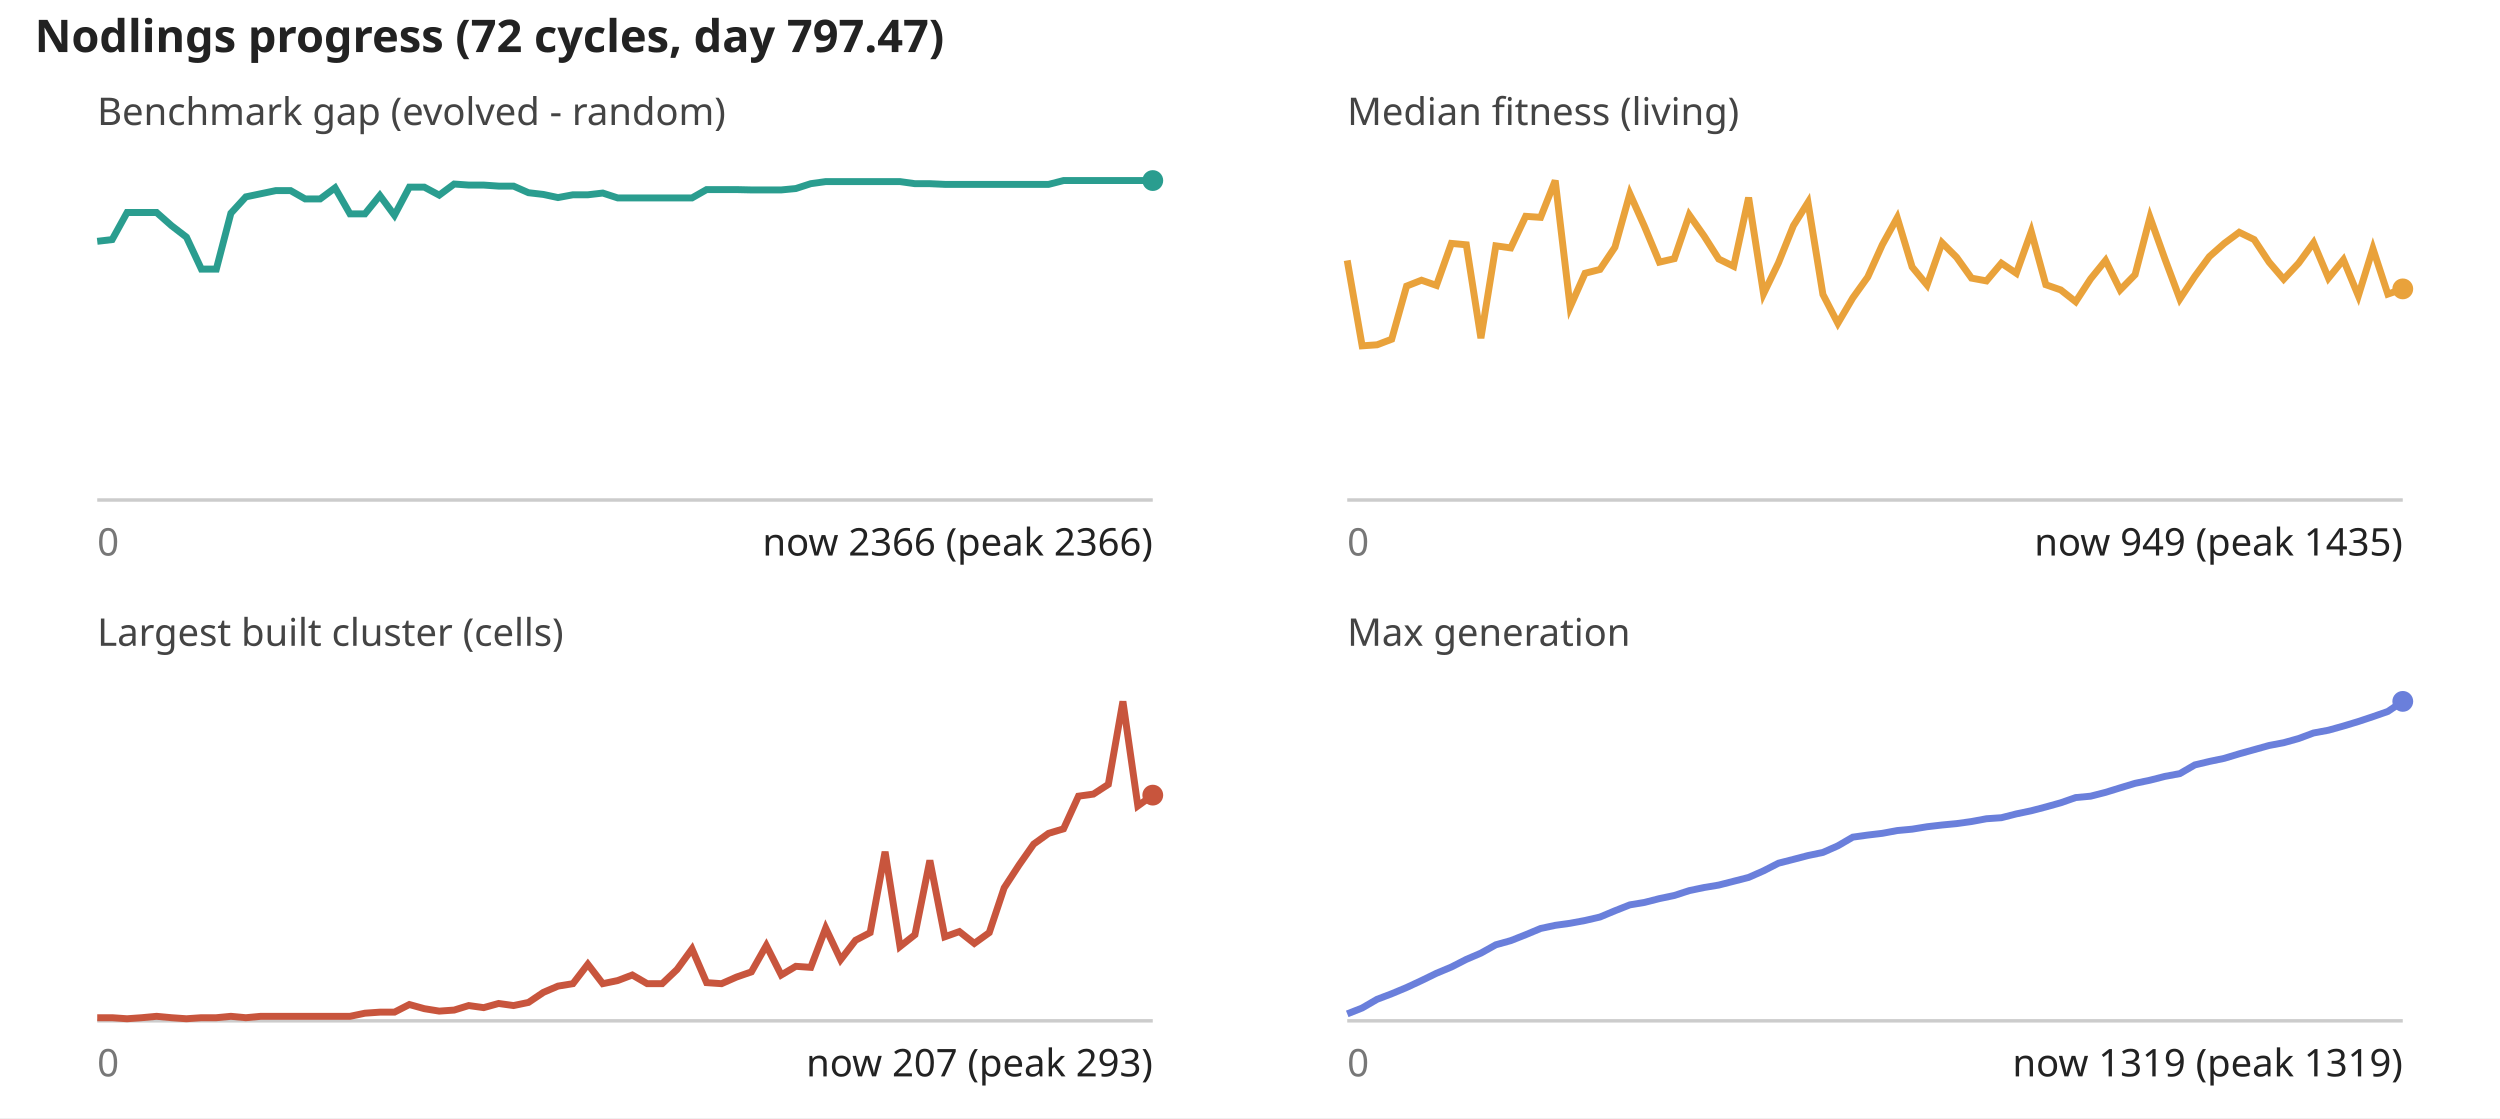
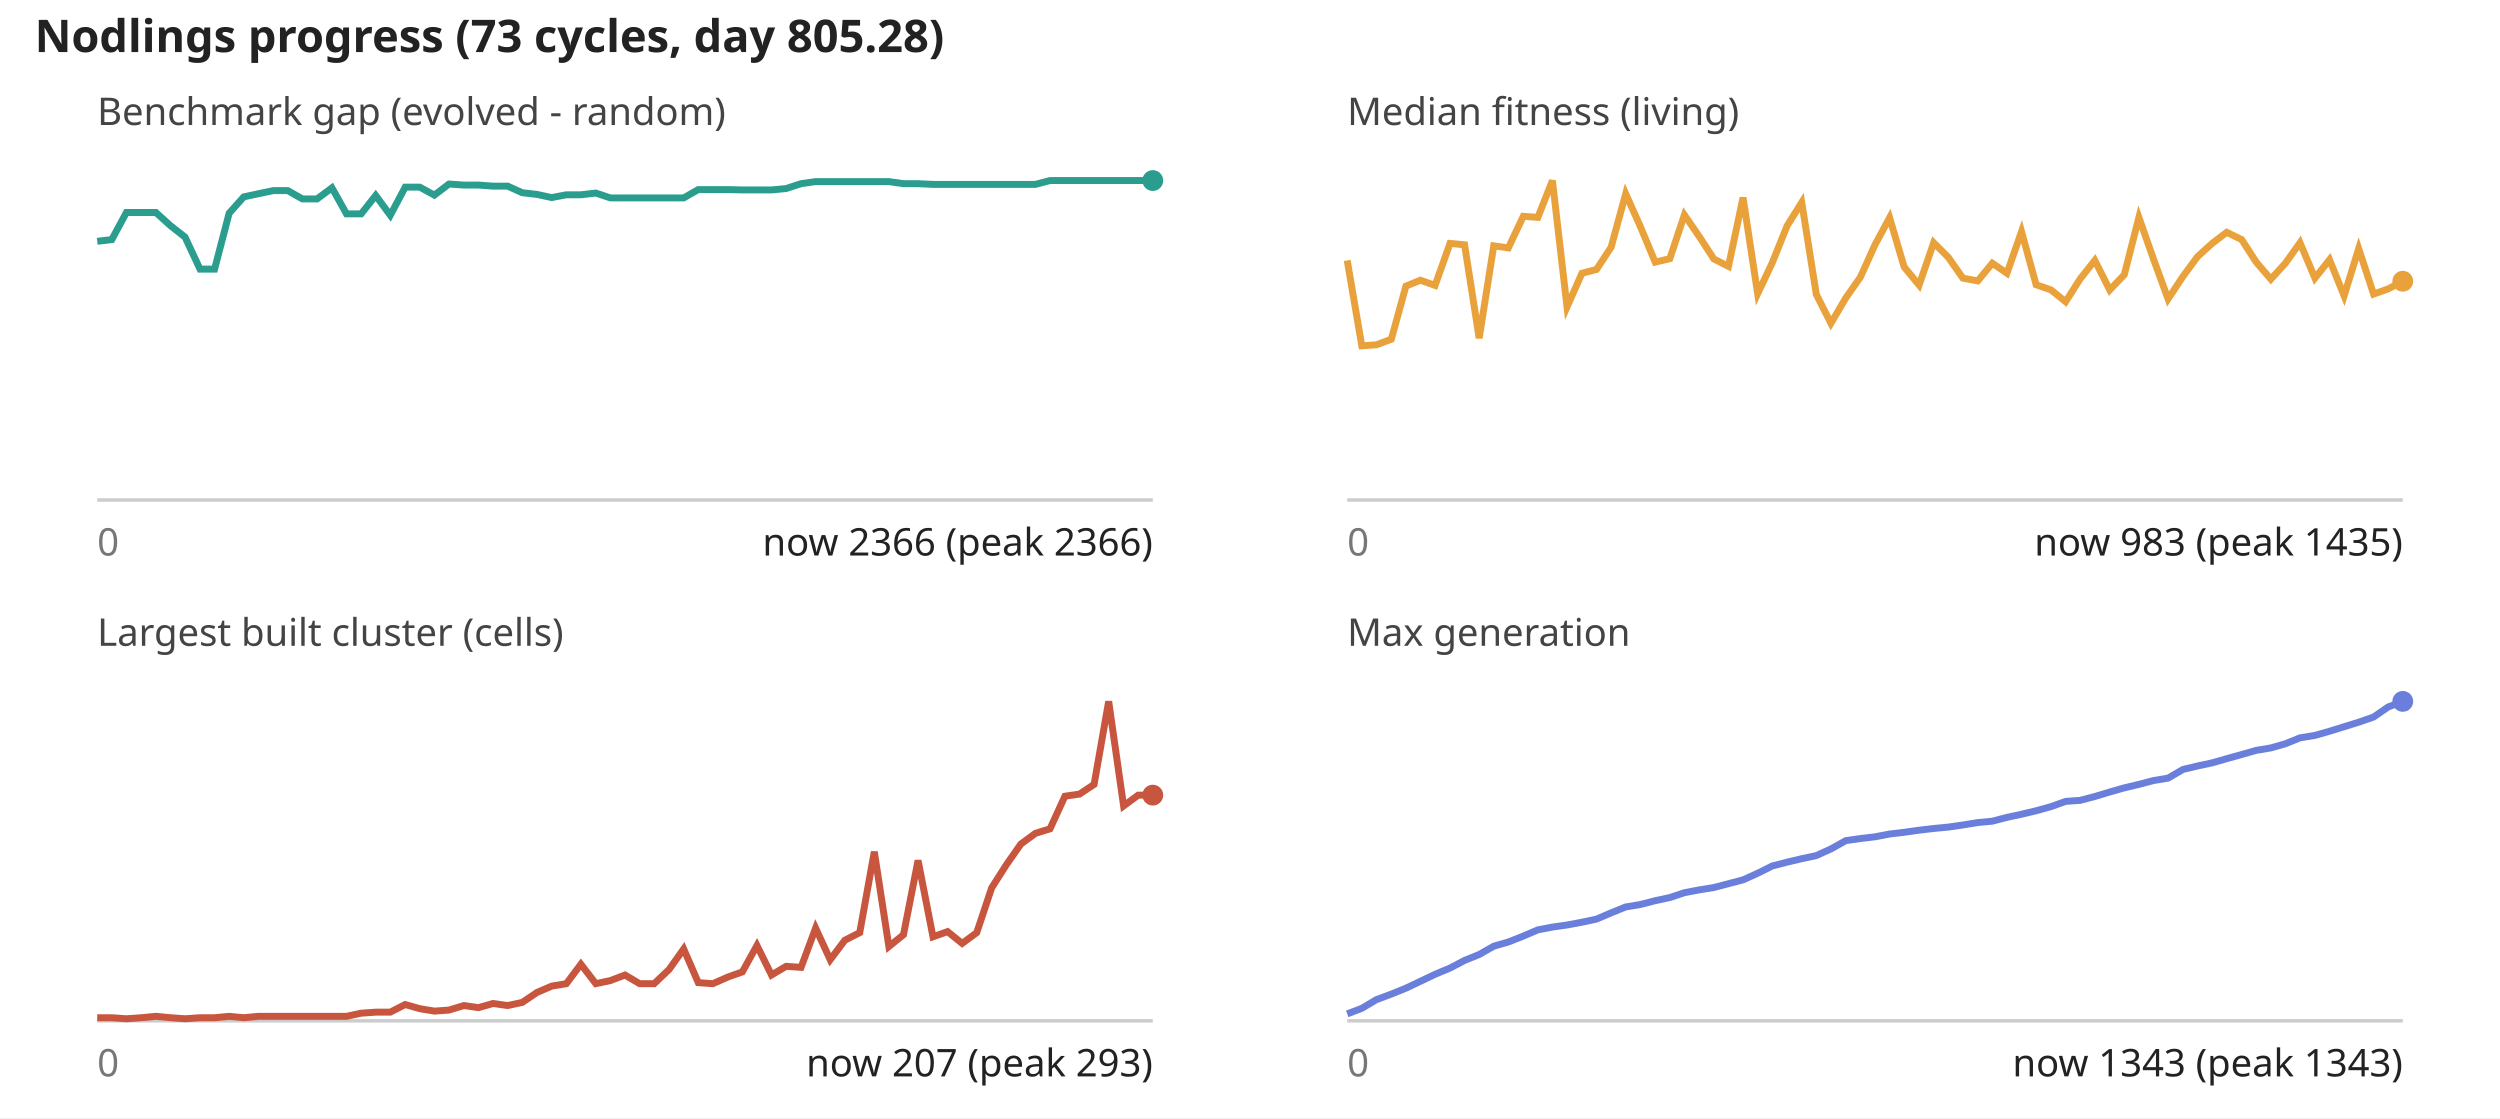
<svg xmlns="http://www.w3.org/2000/svg" viewBox="0 0 720 322" font-family="sans-serif" font-size="11">
  <rect width="100%" height="100%" fill="#fff" />
-   <text x="10" y="15" font-size="13" font-weight="bold" fill="#222">Nodlings progress (72 cycles, day 797.47)</text>
+   <text x="10" y="15" font-size="13" font-weight="bold" fill="#222">Nodlings progress (73 cycles, day 805.28)</text>
  <text x="28" y="36" fill="#444">Benchmark gap (evolved - random)</text>
  <line x1="28" y1="144" x2="332" y2="144" stroke="#ccc" />
-   <polyline fill="none" stroke="#2a9d8f" stroke-width="2" points="28.0,69.5 32.3,69.0 36.6,61.2 40.8,61.2 45.1,61.2 49.4,65.0 53.7,68.3 58.0,77.5 62.3,77.5 66.5,61.4 70.8,56.7 75.1,55.8 79.4,54.9 83.7,54.9 87.9,57.3 92.2,57.3 96.5,54.1 100.8,61.6 105.1,61.6 109.4,56.3 113.6,62.0 117.9,53.9 122.2,53.9 126.5,56.2 130.8,53.0 135.0,53.3 139.3,53.3 143.6,53.6 147.9,53.6 152.2,55.5 156.5,56.0 160.7,56.9 165.0,56.1 169.3,56.1 173.6,55.6 177.9,57.0 182.1,57.0 186.4,57.0 190.7,57.0 195.0,57.0 199.3,57.0 203.5,54.6 207.8,54.6 212.1,54.6 216.4,54.7 220.7,54.7 225.0,54.7 229.2,54.3 233.5,52.9 237.8,52.3 242.1,52.3 246.4,52.3 250.6,52.3 254.9,52.3 259.2,52.3 263.5,52.9 267.8,52.9 272.1,53.1 276.3,53.1 280.6,53.1 284.9,53.1 289.2,53.1 293.5,53.1 297.7,53.1 302.0,53.1 306.3,52.0 310.6,52.0 314.9,52.0 319.2,52.0 323.4,52.0 327.7,52.0 332.0,52.0" />
+   <polyline fill="none" stroke="#2a9d8f" stroke-width="2" points="28.0,69.5 32.2,69.0 36.4,61.2 40.7,61.2 44.9,61.2 49.1,65.0 53.3,68.3 57.6,77.5 61.8,77.5 66.0,61.4 70.2,56.7 74.4,55.8 78.7,54.9 82.9,54.9 87.1,57.3 91.3,57.3 95.6,54.1 99.8,61.6 104.0,61.6 108.2,56.3 112.4,62.0 116.7,53.9 120.9,53.9 125.1,56.2 129.3,53.0 133.6,53.3 137.8,53.3 142.0,53.6 146.2,53.6 150.4,55.5 154.7,56.0 158.9,56.9 163.1,56.1 167.3,56.1 171.6,55.6 175.8,57.0 180.0,57.0 184.2,57.0 188.4,57.0 192.7,57.0 196.9,57.0 201.1,54.6 205.3,54.6 209.6,54.6 213.8,54.7 218.0,54.7 222.2,54.7 226.4,54.3 230.7,52.9 234.9,52.3 239.1,52.3 243.3,52.3 247.6,52.3 251.8,52.3 256.0,52.3 260.2,52.9 264.4,52.9 268.7,53.1 272.9,53.1 277.1,53.1 281.3,53.1 285.6,53.1 289.8,53.1 294.0,53.1 298.2,53.1 302.4,52.0 306.7,52.0 310.9,52.0 315.1,52.0 319.3,52.0 323.6,52.0 327.8,52.0 332.0,52.0" />
  <circle cx="332.0" cy="52.0" r="3" fill="#2a9d8f" />
  <text x="28" y="160" fill="#777">0</text>
  <text x="332" y="160" text-anchor="end" fill="#222">now 2366 (peak 2366)</text>
  <text x="388" y="36" fill="#444">Median fitness (living)</text>
  <line x1="388" y1="144" x2="692" y2="144" stroke="#ccc" />
-   <polyline fill="none" stroke="#e9a23b" stroke-width="2" points="388.0,75.0 392.3,99.6 396.6,99.3 400.8,97.7 405.1,82.4 409.4,80.7 413.7,82.2 418.0,70.1 422.3,70.5 426.5,97.4 430.8,70.8 435.1,71.4 439.4,62.3 443.7,62.6 447.9,52.0 452.2,88.4 456.5,78.7 460.8,77.6 465.1,71.2 469.4,55.8 473.6,65.2 477.9,75.5 482.2,74.5 486.5,61.9 490.8,68.0 495.0,74.6 499.3,76.7 503.6,56.9 507.9,84.6 512.2,75.7 516.5,65.0 520.7,58.3 525.0,84.8 529.3,93.1 533.6,85.8 537.9,79.8 542.1,70.5 546.4,62.7 550.7,76.9 555.0,82.1 559.3,69.9 563.5,74.1 567.8,80.1 572.1,80.9 576.4,75.8 580.7,78.7 585.0,66.7 589.2,82.0 593.5,83.5 597.8,86.9 602.1,80.3 606.4,75.0 610.6,83.5 614.9,79.1 619.2,62.6 623.5,74.6 627.8,86.1 632.1,79.6 636.3,73.9 640.6,70.1 644.9,66.9 649.2,69.0 653.5,75.5 657.7,80.4 662.0,75.8 666.3,69.9 670.6,80.1 674.9,74.8 679.2,85.2 683.4,71.6 687.7,84.7 692.0,83.2" />
-   <circle cx="692.0" cy="83.2" r="3" fill="#e9a23b" />
+   <polyline fill="none" stroke="#e9a23b" stroke-width="2" points="388.0,75.0 392.2,99.6 396.4,99.3 400.7,97.7 404.9,82.4 409.1,80.7 413.3,82.2 417.6,70.1 421.8,70.5 426.0,97.4 430.2,70.8 434.4,71.4 438.7,62.3 442.9,62.6 447.1,52.0 451.3,88.4 455.6,78.7 459.8,77.6 464.0,71.2 468.2,55.8 472.4,65.2 476.7,75.5 480.9,74.5 485.1,61.9 489.3,68.0 493.6,74.6 497.8,76.7 502.0,56.9 506.2,84.6 510.4,75.7 514.7,65.0 518.9,58.3 523.1,84.8 527.3,93.1 531.6,85.8 535.8,79.8 540.0,70.5 544.2,62.7 548.4,76.9 552.7,82.1 556.9,69.9 561.1,74.1 565.3,80.1 569.6,80.9 573.8,75.8 578.0,78.7 582.2,66.7 586.4,82.0 590.7,83.5 594.9,86.9 599.1,80.3 603.3,75.0 607.6,83.5 611.8,79.1 616.0,62.6 620.2,74.6 624.4,86.1 628.7,79.6 632.9,73.9 637.1,70.1 641.3,66.9 645.6,69.0 649.8,75.5 654.0,80.4 658.2,75.8 662.4,69.9 666.7,80.1 670.9,74.8 675.1,85.2 679.3,71.6 683.6,84.7 687.8,83.2 692.0,81.0" />
+   <circle cx="692.0" cy="81.0" r="3" fill="#e9a23b" />
  <text x="388" y="160" fill="#777">0</text>
-   <text x="692" y="160" text-anchor="end" fill="#222">now 949 (peak 1435)</text>
+   <text x="692" y="160" text-anchor="end" fill="#222">now 983 (peak 1435)</text>
  <text x="28" y="186" fill="#444">Largest built cluster (cells)</text>
  <line x1="28" y1="294" x2="332" y2="294" stroke="#ccc" />
-   <polyline fill="none" stroke="#c8553d" stroke-width="2" points="28.0,293.1 32.3,293.1 36.6,293.4 40.8,293.1 45.1,292.7 49.4,293.1 53.7,293.4 58.0,293.1 62.3,293.1 66.5,292.7 70.8,293.1 75.1,292.7 79.4,292.7 83.7,292.7 87.9,292.7 92.2,292.7 96.5,292.7 100.8,292.7 105.1,291.8 109.4,291.5 113.6,291.5 117.9,289.3 122.2,290.5 126.5,291.2 130.8,290.9 135.0,289.6 139.3,290.2 143.6,289.0 147.9,289.6 152.2,288.7 156.5,285.8 160.7,284.0 165.0,283.3 169.3,277.7 173.6,283.3 177.9,282.4 182.1,280.8 186.4,283.3 190.7,283.3 195.0,279.2 199.3,273.3 203.5,283.0 207.8,283.3 212.1,281.4 216.4,279.9 220.7,272.3 225.0,280.8 229.2,278.3 233.5,278.6 237.8,267.3 242.1,276.4 246.4,270.8 250.6,268.6 254.9,245.3 259.2,272.6 263.5,269.2 267.8,247.8 272.1,269.8 276.3,268.3 280.6,271.7 284.9,268.6 289.2,255.7 293.5,249.1 297.7,243.1 302.0,240.0 306.3,238.7 310.6,229.3 314.9,228.7 319.2,225.9 323.4,202.0 327.7,232.1 332.0,229.0" />
+   <polyline fill="none" stroke="#c8553d" stroke-width="2" points="28.0,293.1 32.2,293.1 36.4,293.4 40.7,293.1 44.9,292.7 49.1,293.1 53.3,293.4 57.6,293.1 61.8,293.1 66.0,292.7 70.2,293.1 74.4,292.7 78.7,292.7 82.9,292.7 87.1,292.7 91.3,292.7 95.6,292.7 99.8,292.7 104.0,291.8 108.2,291.5 112.4,291.5 116.7,289.3 120.9,290.5 125.1,291.2 129.3,290.9 133.6,289.6 137.8,290.2 142.0,289.0 146.2,289.6 150.4,288.7 154.7,285.8 158.9,284.0 163.1,283.3 167.3,277.7 171.6,283.3 175.8,282.4 180.0,280.8 184.2,283.3 188.4,283.3 192.7,279.2 196.9,273.3 201.1,283.0 205.3,283.3 209.6,281.4 213.8,279.9 218.0,272.3 222.2,280.8 226.4,278.3 230.7,278.6 234.9,267.3 239.1,276.4 243.3,270.8 247.6,268.6 251.8,245.3 256.0,272.6 260.2,269.2 264.4,247.8 268.7,269.8 272.9,268.3 277.1,271.7 281.3,268.6 285.6,255.7 289.8,249.1 294.0,243.1 298.2,240.0 302.4,238.7 306.7,229.3 310.9,228.7 315.1,225.9 319.3,202.0 323.6,232.1 327.8,229.0 332.0,229.0" />
  <circle cx="332.0" cy="229.0" r="3" fill="#c8553d" />
  <text x="28" y="310" fill="#777">0</text>
  <text x="332" y="310" text-anchor="end" fill="#222">now 207 (peak 293)</text>
  <text x="388" y="186" fill="#444">Max generation</text>
  <line x1="388" y1="294" x2="692" y2="294" stroke="#ccc" />
-   <polyline fill="none" stroke="#6a7fdb" stroke-width="2" points="388.0,292.0 392.3,290.3 396.6,287.8 400.8,286.2 405.1,284.4 409.4,282.4 413.7,280.3 418.0,278.5 422.3,276.3 426.5,274.5 430.8,272.1 435.1,270.9 439.4,269.2 443.7,267.4 447.9,266.5 452.2,265.9 456.5,265.1 460.8,264.1 465.1,262.3 469.4,260.6 473.6,259.9 477.9,258.8 482.2,257.9 486.5,256.5 490.8,255.6 495.0,254.9 499.3,253.8 503.6,252.7 507.9,250.8 512.2,248.6 516.5,247.5 520.7,246.4 525.0,245.5 529.3,243.6 533.6,241.1 537.9,240.5 542.1,240.0 546.4,239.2 550.7,238.8 555.0,238.1 559.3,237.6 563.5,237.2 567.8,236.6 572.1,235.8 576.4,235.5 580.7,234.4 585.0,233.5 589.2,232.4 593.5,231.2 597.8,229.7 602.1,229.3 606.4,228.2 610.6,226.9 614.9,225.6 619.2,224.7 623.5,223.6 627.8,222.8 632.1,220.3 636.3,219.3 640.6,218.4 644.9,217.1 649.2,215.9 653.5,214.7 657.7,213.9 662.0,212.7 666.3,211.1 670.6,210.3 674.9,209.1 679.2,207.8 683.4,206.4 687.7,204.9 692.0,202.0" />
+   <polyline fill="none" stroke="#6a7fdb" stroke-width="2" points="388.0,292.0 392.2,290.4 396.4,287.9 400.7,286.3 404.9,284.6 409.1,282.6 413.3,280.6 417.6,278.8 421.8,276.6 426.0,274.9 430.2,272.5 434.4,271.3 438.7,269.6 442.9,267.8 447.1,267.0 451.3,266.4 455.6,265.6 459.8,264.7 464.0,262.9 468.2,261.2 472.4,260.5 476.7,259.4 480.9,258.5 485.1,257.1 489.3,256.3 493.6,255.6 497.8,254.5 502.0,253.4 506.2,251.5 510.4,249.4 514.7,248.3 518.9,247.3 523.1,246.4 527.3,244.5 531.6,242.1 535.8,241.5 540.0,241.0 544.2,240.2 548.4,239.7 552.7,239.1 556.9,238.6 561.1,238.2 565.3,237.6 569.6,236.9 573.8,236.5 578.0,235.4 582.2,234.5 586.4,233.5 590.7,232.3 594.9,230.8 599.1,230.5 603.3,229.4 607.6,228.1 611.8,226.9 616.0,225.9 620.2,224.8 624.4,224.1 628.7,221.6 632.9,220.6 637.1,219.7 641.3,218.5 645.6,217.3 649.8,216.1 654.0,215.4 658.2,214.2 662.4,212.5 666.7,211.8 670.9,210.6 675.1,209.3 679.3,208.0 683.6,206.5 687.8,203.6 692.0,202.0" />
  <circle cx="692.0" cy="202.0" r="3" fill="#6a7fdb" />
  <text x="388" y="310" fill="#777">0</text>
-   <text x="692" y="310" text-anchor="end" fill="#222">now 1319 (peak 1319)</text>
+   <text x="692" y="310" text-anchor="end" fill="#222">now 1343 (peak 1343)</text>
</svg>
